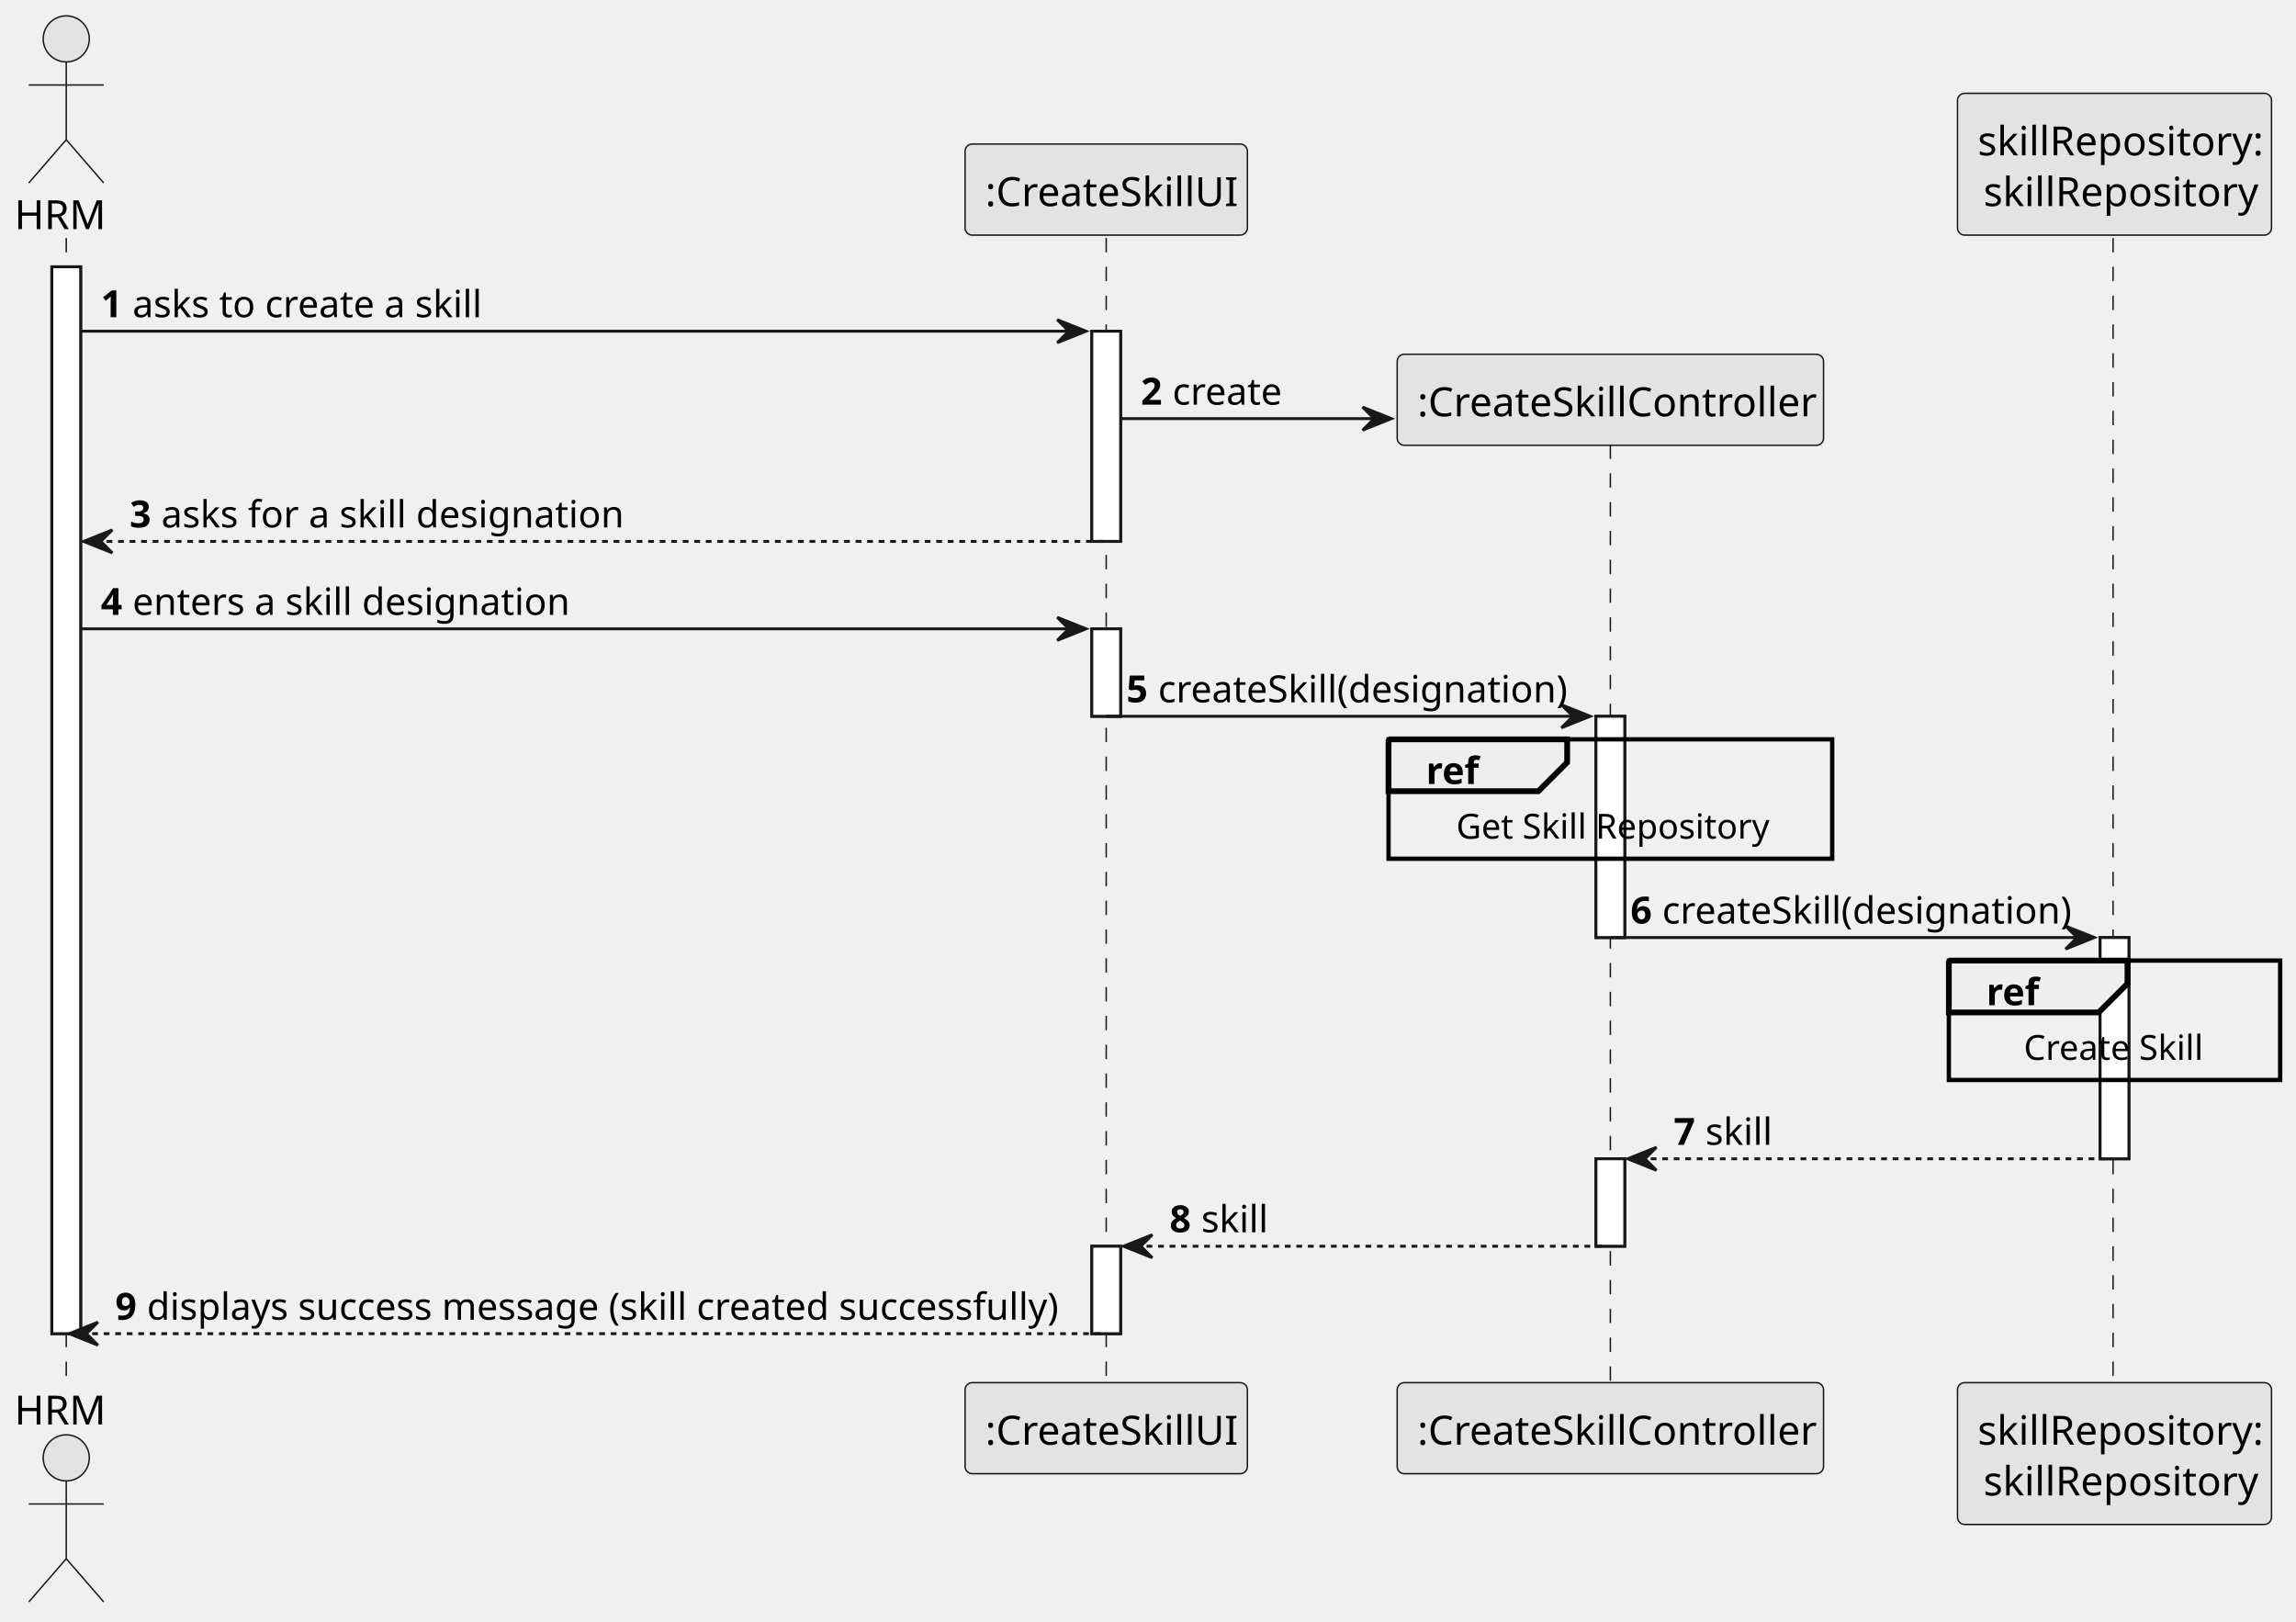
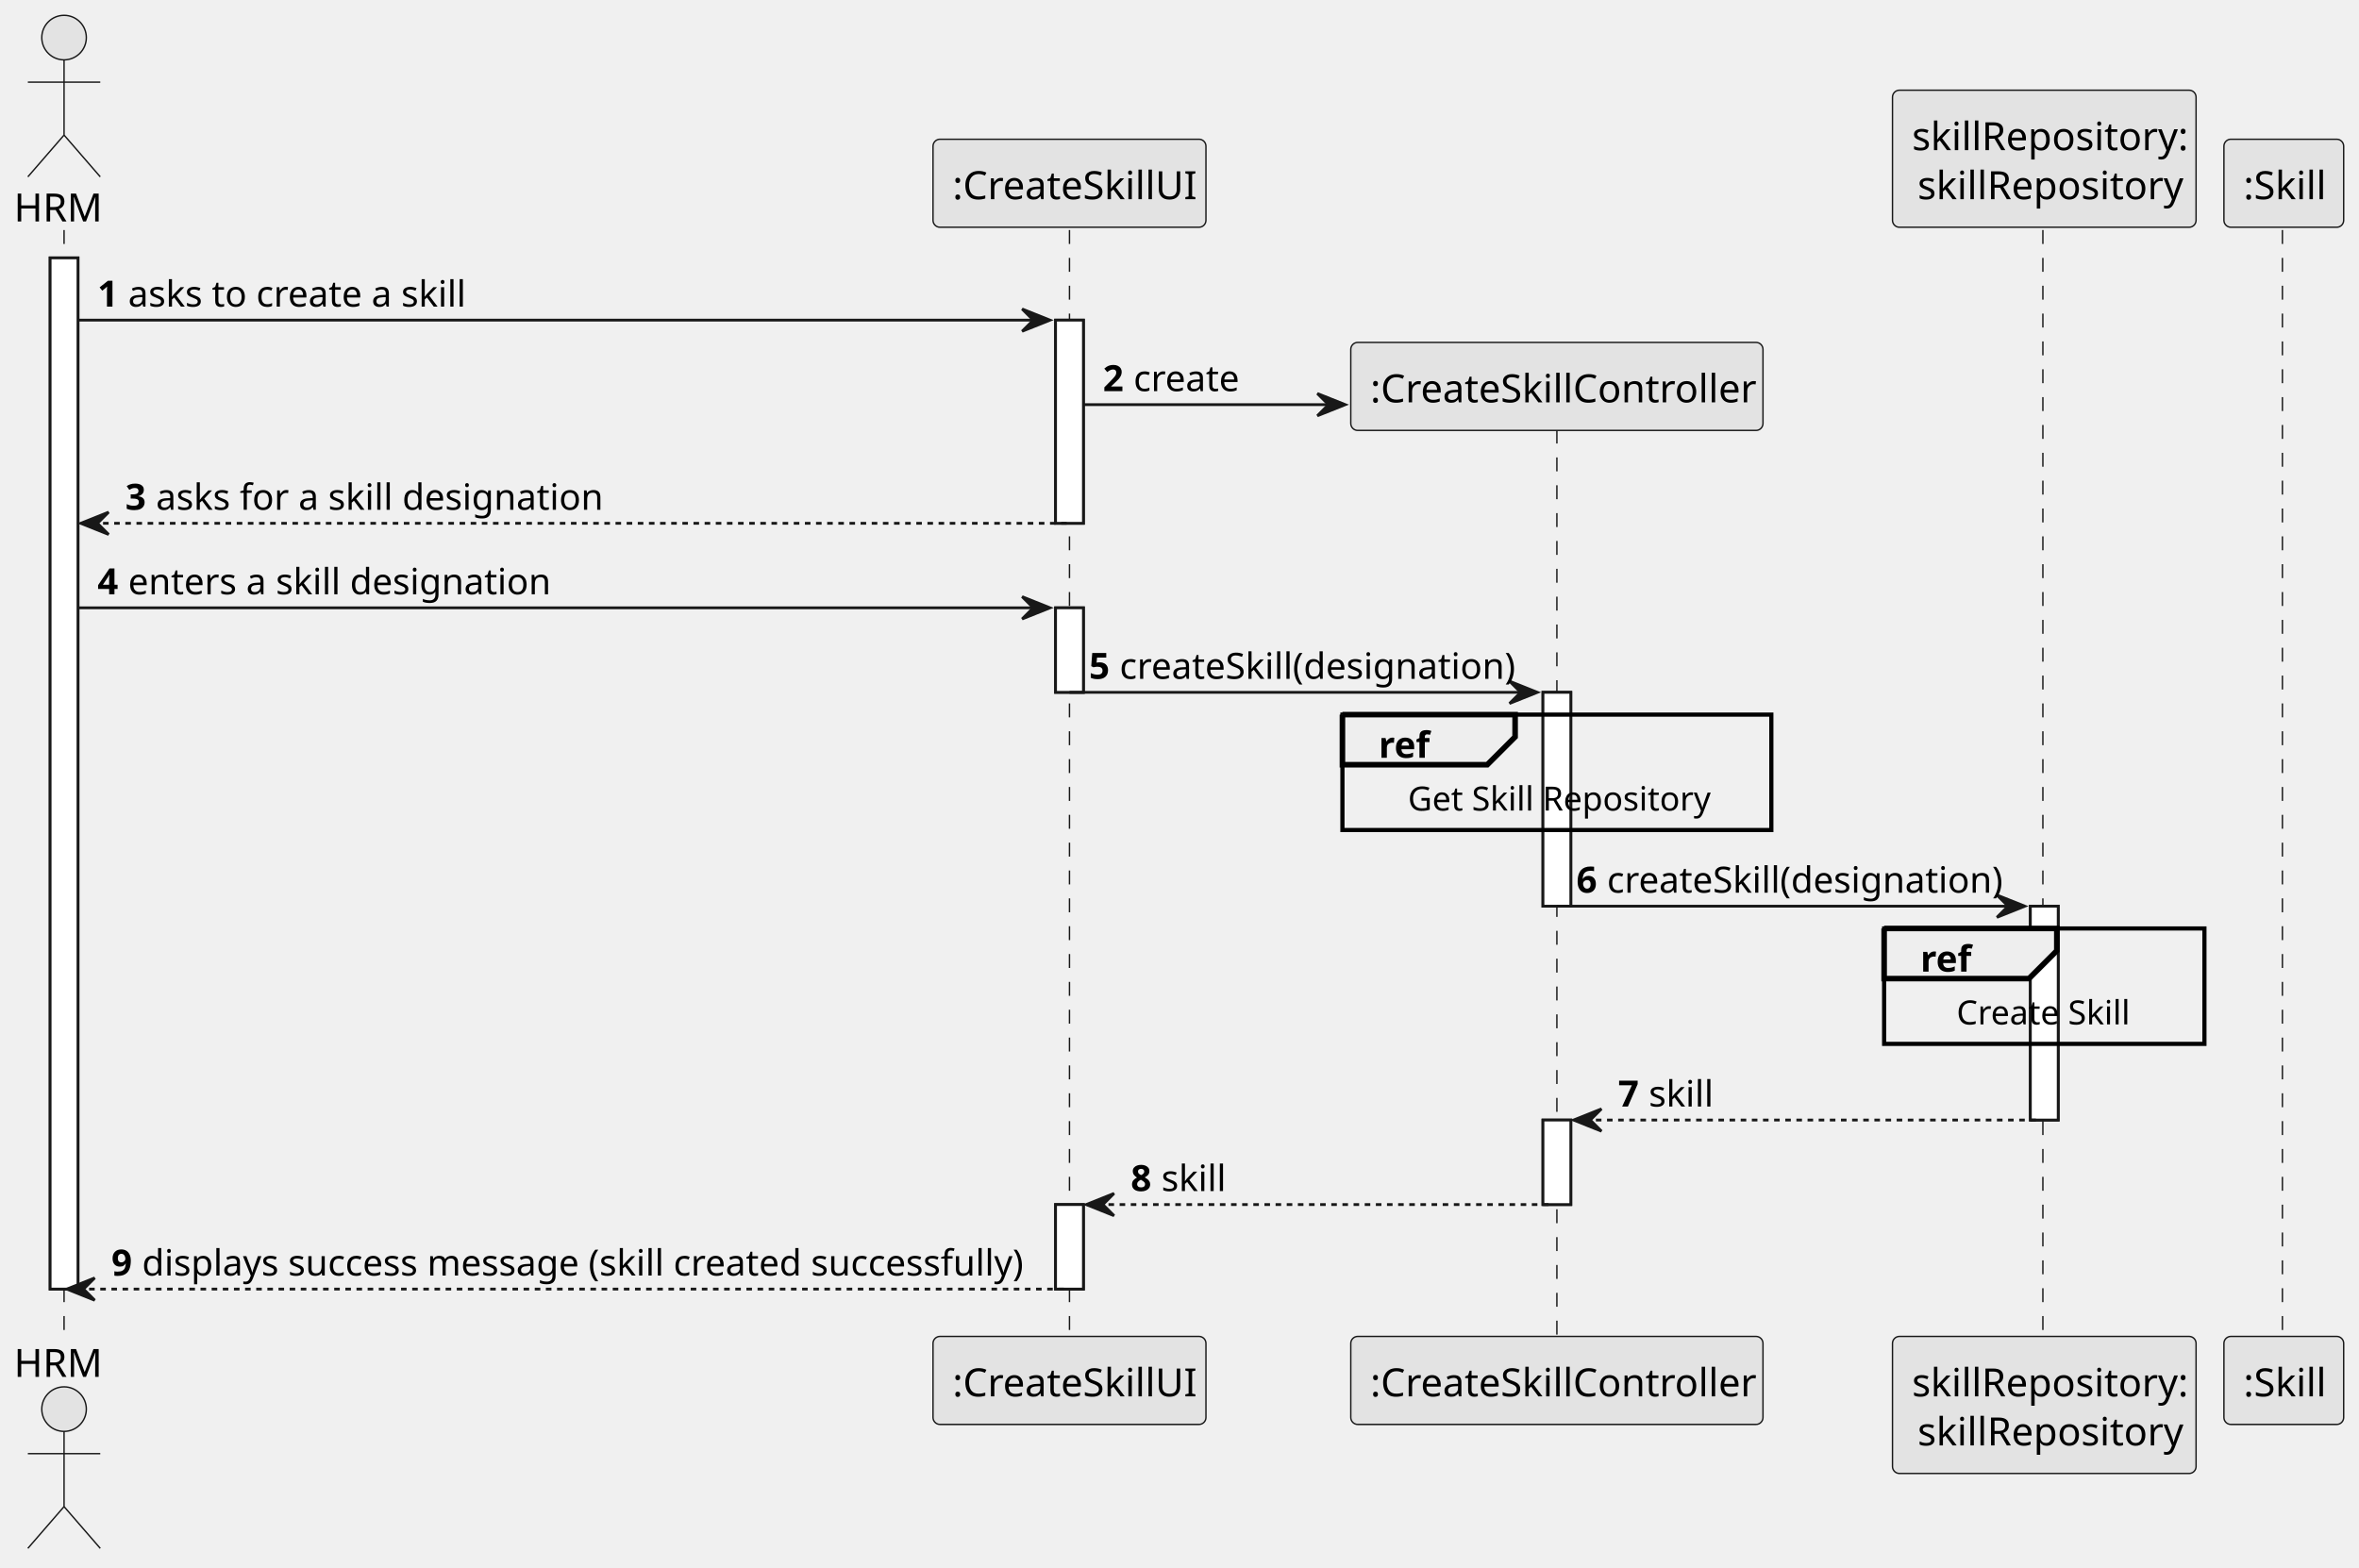
- <svg xmlns="http://www.w3.org/2000/svg" contentStyleType="text/css" height="563px" preserveAspectRatio="none" style="width:797px;height:563px;background:#FFFFFF;" version="1.1" viewBox="0 0 797 563" width="797px" zoomAndPan="magnify">
+ <svg xmlns="http://www.w3.org/2000/svg" contentStyleType="text/css" height="563px" preserveAspectRatio="none" style="width:847px;height:563px;background:#FFFFFF;" version="1.1" viewBox="0 0 847 563" width="847px" zoomAndPan="magnify">
  <defs />
  <g>
    <rect fill="#FFFFFF" height="370.312" style="stroke:#181818;stroke-width:1.0;" width="10" x="18" y="92.609" />
    <rect fill="#FFFFFF" height="72.961" style="stroke:#181818;stroke-width:1.0;" width="10" x="379" y="114.961" />
    <rect fill="#FFFFFF" height="30.352" style="stroke:#181818;stroke-width:1.0;" width="10" x="379" y="218.273" />
    <rect fill="#FFFFFF" height="30.352" style="stroke:#181818;stroke-width:1.0;" width="10" x="379" y="432.57" />
    <rect fill="#FFFFFF" height="76.797" style="stroke:#181818;stroke-width:1.0;" width="10" x="554" y="248.625" />
    <rect fill="#FFFFFF" height="30.352" style="stroke:#181818;stroke-width:1.0;" width="10" x="554" y="402.219" />
    <rect fill="#FFFFFF" height="76.797" style="stroke:#181818;stroke-width:1.0;" width="10" x="729" y="325.422" />
    <line style="stroke:#181818;stroke-width:0.5;stroke-dasharray:5.0,5.0;" x1="23" x2="23" y1="82.609" y2="480.922" />
    <line style="stroke:#181818;stroke-width:0.5;stroke-dasharray:5.0,5.0;" x1="384" x2="384" y1="82.609" y2="480.922" />
    <line style="stroke:#181818;stroke-width:0.5;stroke-dasharray:5.0,5.0;" x1="559" x2="559" y1="154.266" y2="480.922" />
    <line style="stroke:#181818;stroke-width:0.5;stroke-dasharray:5.0,5.0;" x1="733.5" x2="733.5" y1="82.609" y2="480.922" />
+     <line style="stroke:#181818;stroke-width:0.5;stroke-dasharray:5.0,5.0;" x1="819.5" x2="819.5" y1="82.609" y2="480.922" />
    <text fill="#000000" font-family="sans-serif" font-size="14" lengthAdjust="spacing" textLength="30" x="5" y="79.533">HRM</text>
    <ellipse cx="23" cy="13.5" fill="#E3E3E3" rx="8" ry="8" style="stroke:#181818;stroke-width:0.5;" />
    <path d="M23,21.5 L23,48.5 M10,29.5 L36,29.5 M23,48.5 L10,63.5 M23,48.5 L36,63.5 " fill="none" style="stroke:#181818;stroke-width:0.5;" />
    <text fill="#000000" font-family="sans-serif" font-size="14" lengthAdjust="spacing" textLength="30" x="5" y="494.455">HRM</text>
    <ellipse cx="23" cy="506.031" fill="#E3E3E3" rx="8" ry="8" style="stroke:#181818;stroke-width:0.5;" />
    <path d="M23,514.031 L23,541.031 M10,522.031 L36,522.031 M23,541.031 L10,556.031 M23,541.031 L36,556.031 " fill="none" style="stroke:#181818;stroke-width:0.5;" />
    <rect fill="#E3E3E3" height="31.609" rx="2.5" ry="2.5" style="stroke:#181818;stroke-width:0.5;" width="98" x="335" y="50" />
    <text fill="#000000" font-family="sans-serif" font-size="14" lengthAdjust="spacing" textLength="84" x="342" y="71.533">:CreateSkillUI</text>
    <rect fill="#E3E3E3" height="31.609" rx="2.5" ry="2.5" style="stroke:#181818;stroke-width:0.5;" width="98" x="335" y="479.922" />
    <text fill="#000000" font-family="sans-serif" font-size="14" lengthAdjust="spacing" textLength="84" x="342" y="501.455">:CreateSkillUI</text>
    <rect fill="#E3E3E3" height="31.609" rx="2.5" ry="2.5" style="stroke:#181818;stroke-width:0.5;" width="148" x="485" y="479.922" />
    <text fill="#000000" font-family="sans-serif" font-size="14" lengthAdjust="spacing" textLength="134" x="492" y="501.455">:CreateSkillController</text>
    <rect fill="#E3E3E3" height="49.219" rx="2.5" ry="2.5" style="stroke:#181818;stroke-width:0.5;" width="109" x="679.5" y="32.391" />
    <text fill="#000000" font-family="sans-serif" font-size="14" lengthAdjust="spacing" textLength="95" x="686.5" y="53.924">skillRepository:</text>
    <text fill="#000000" font-family="sans-serif" font-size="14" lengthAdjust="spacing" textLength="91" x="688.5" y="71.533">skillRepository</text>
    <rect fill="#E3E3E3" height="49.219" rx="2.5" ry="2.5" style="stroke:#181818;stroke-width:0.5;" width="109" x="679.5" y="479.922" />
    <text fill="#000000" font-family="sans-serif" font-size="14" lengthAdjust="spacing" textLength="95" x="686.5" y="501.455">skillRepository:</text>
    <text fill="#000000" font-family="sans-serif" font-size="14" lengthAdjust="spacing" textLength="91" x="688.5" y="519.064">skillRepository</text>
+     <rect fill="#E3E3E3" height="31.609" rx="2.5" ry="2.5" style="stroke:#181818;stroke-width:0.5;" width="43" x="798.5" y="50" />
+     <text fill="#000000" font-family="sans-serif" font-size="14" lengthAdjust="spacing" textLength="29" x="805.5" y="71.533">:Skill</text>
+     <rect fill="#E3E3E3" height="31.609" rx="2.5" ry="2.5" style="stroke:#181818;stroke-width:0.5;" width="43" x="798.5" y="479.922" />
+     <text fill="#000000" font-family="sans-serif" font-size="14" lengthAdjust="spacing" textLength="29" x="805.5" y="501.455">:Skill</text>
    <rect fill="#FFFFFF" height="370.312" style="stroke:#181818;stroke-width:1.0;" width="10" x="18" y="92.609" />
    <rect fill="#FFFFFF" height="72.961" style="stroke:#181818;stroke-width:1.0;" width="10" x="379" y="114.961" />
    <rect fill="#FFFFFF" height="30.352" style="stroke:#181818;stroke-width:1.0;" width="10" x="379" y="218.273" />
    <rect fill="#FFFFFF" height="30.352" style="stroke:#181818;stroke-width:1.0;" width="10" x="379" y="432.57" />
    <rect fill="#FFFFFF" height="76.797" style="stroke:#181818;stroke-width:1.0;" width="10" x="554" y="248.625" />
    <rect fill="#FFFFFF" height="30.352" style="stroke:#181818;stroke-width:1.0;" width="10" x="554" y="402.219" />
    <rect fill="#FFFFFF" height="76.797" style="stroke:#181818;stroke-width:1.0;" width="10" x="729" y="325.422" />
    <polygon fill="#181818" points="367,110.961,377,114.961,367,118.961,371,114.961" style="stroke:#181818;stroke-width:1.0;" />
    <line style="stroke:#181818;stroke-width:1.0;" x1="28" x2="373" y1="114.961" y2="114.961" />
    <text fill="#000000" font-family="sans-serif" font-size="13" font-weight="bold" lengthAdjust="spacing" textLength="7" x="35" y="110.105">1</text>
    <text fill="#000000" font-family="sans-serif" font-size="13" lengthAdjust="spacing" textLength="121" x="46" y="110.105">asks to create a skill</text>
    <polygon fill="#181818" points="473,141.312,483,145.312,473,149.312,477,145.312" style="stroke:#181818;stroke-width:1.0;" />
    <line style="stroke:#181818;stroke-width:1.0;" x1="389" x2="479" y1="145.312" y2="145.312" />
    <text fill="#000000" font-family="sans-serif" font-size="13" font-weight="bold" lengthAdjust="spacing" textLength="7" x="396" y="140.456">2</text>
    <text fill="#000000" font-family="sans-serif" font-size="13" lengthAdjust="spacing" textLength="36" x="407" y="140.456">create</text>
    <rect fill="#E3E3E3" height="31.609" rx="2.5" ry="2.5" style="stroke:#181818;stroke-width:0.5;" width="148" x="485" y="122.961" />
    <text fill="#000000" font-family="sans-serif" font-size="14" lengthAdjust="spacing" textLength="134" x="492" y="144.494">:CreateSkillController</text>
    <polygon fill="#181818" points="39,183.922,29,187.922,39,191.922,35,187.922" style="stroke:#181818;stroke-width:1.0;" />
    <line style="stroke:#181818;stroke-width:1.0;stroke-dasharray:2.0,2.0;" x1="33" x2="383" y1="187.922" y2="187.922" />
    <text fill="#000000" font-family="sans-serif" font-size="13" font-weight="bold" lengthAdjust="spacing" textLength="7" x="45" y="183.065">3</text>
    <text fill="#000000" font-family="sans-serif" font-size="13" lengthAdjust="spacing" textLength="154" x="56" y="183.065">asks for a skill designation</text>
    <polygon fill="#181818" points="367,214.273,377,218.273,367,222.273,371,218.273" style="stroke:#181818;stroke-width:1.0;" />
    <line style="stroke:#181818;stroke-width:1.0;" x1="28" x2="373" y1="218.273" y2="218.273" />
    <text fill="#000000" font-family="sans-serif" font-size="13" font-weight="bold" lengthAdjust="spacing" textLength="7" x="35" y="213.417">4</text>
    <text fill="#000000" font-family="sans-serif" font-size="13" lengthAdjust="spacing" textLength="144" x="46" y="213.417">enters a skill designation</text>
    <polygon fill="#181818" points="542,244.625,552,248.625,542,252.625,546,248.625" style="stroke:#181818;stroke-width:1.0;" />
    <line style="stroke:#181818;stroke-width:1.0;" x1="384" x2="548" y1="248.625" y2="248.625" />
    <text fill="#000000" font-family="sans-serif" font-size="13" font-weight="bold" lengthAdjust="spacing" textLength="7" x="391" y="243.769">5</text>
    <text fill="#000000" font-family="sans-serif" font-size="13" lengthAdjust="spacing" textLength="135" x="402" y="243.769">createSkill(designation)</text>
    <rect fill="none" height="41.445" style="stroke:#000000;stroke-width:1.5;" width="154" x="482" y="256.625" />
    <path d="M482,256.625 L544,256.625 L544,264.625 L534,274.625 L482,274.625 L482,256.625 " fill="#EEEEEE" style="stroke:#000000;stroke-width:2.0;" />
    <text fill="#000000" font-family="sans-serif" font-size="13" font-weight="bold" lengthAdjust="spacing" textLength="17" x="495" y="272.12">ref</text>
    <text fill="#000000" font-family="sans-serif" font-size="12" lengthAdjust="spacing" textLength="107" x="505.5" y="291.082">Get Skill Repository</text>
    <polygon fill="#181818" points="717,321.422,727,325.422,717,329.422,721,325.422" style="stroke:#181818;stroke-width:1.0;" />
    <line style="stroke:#181818;stroke-width:1.0;" x1="559" x2="723" y1="325.422" y2="325.422" />
    <text fill="#000000" font-family="sans-serif" font-size="13" font-weight="bold" lengthAdjust="spacing" textLength="7" x="566" y="320.565">6</text>
    <text fill="#000000" font-family="sans-serif" font-size="13" lengthAdjust="spacing" textLength="135" x="577" y="320.565">createSkill(designation)</text>
    <rect fill="none" height="41.445" style="stroke:#000000;stroke-width:1.5;" width="115" x="676.5" y="333.422" />
    <path d="M676.5,333.422 L738.5,333.422 L738.5,341.422 L728.5,351.422 L676.5,351.422 L676.5,333.422 " fill="#EEEEEE" style="stroke:#000000;stroke-width:2.0;" />
    <text fill="#000000" font-family="sans-serif" font-size="13" font-weight="bold" lengthAdjust="spacing" textLength="17" x="689.5" y="348.917">ref</text>
    <text fill="#000000" font-family="sans-serif" font-size="12" lengthAdjust="spacing" textLength="63" x="702.5" y="367.879">Create Skill</text>
    <polygon fill="#181818" points="575,398.219,565,402.219,575,406.219,571,402.219" style="stroke:#181818;stroke-width:1.0;" />
    <line style="stroke:#181818;stroke-width:1.0;stroke-dasharray:2.0,2.0;" x1="569" x2="733" y1="402.219" y2="402.219" />
    <text fill="#000000" font-family="sans-serif" font-size="13" font-weight="bold" lengthAdjust="spacing" textLength="7" x="581" y="397.362">7</text>
    <text fill="#000000" font-family="sans-serif" font-size="13" lengthAdjust="spacing" textLength="23" x="592" y="397.362">skill</text>
    <polygon fill="#181818" points="400,428.57,390,432.57,400,436.57,396,432.57" style="stroke:#181818;stroke-width:1.0;" />
    <line style="stroke:#181818;stroke-width:1.0;stroke-dasharray:2.0,2.0;" x1="394" x2="558" y1="432.57" y2="432.57" />
    <text fill="#000000" font-family="sans-serif" font-size="13" font-weight="bold" lengthAdjust="spacing" textLength="7" x="406" y="427.714">8</text>
    <text fill="#000000" font-family="sans-serif" font-size="13" lengthAdjust="spacing" textLength="23" x="417" y="427.714">skill</text>
    <polygon fill="#181818" points="34,458.922,24,462.922,34,466.922,30,462.922" style="stroke:#181818;stroke-width:1.0;" />
    <line style="stroke:#181818;stroke-width:1.0;stroke-dasharray:2.0,2.0;" x1="28" x2="383" y1="462.922" y2="462.922" />
    <text fill="#000000" font-family="sans-serif" font-size="13" font-weight="bold" lengthAdjust="spacing" textLength="7" x="40" y="458.065">9</text>
    <text fill="#000000" font-family="sans-serif" font-size="13" lengthAdjust="spacing" textLength="316" x="51" y="458.065">displays success message (skill created successfully)</text>
  </g>
</svg>
